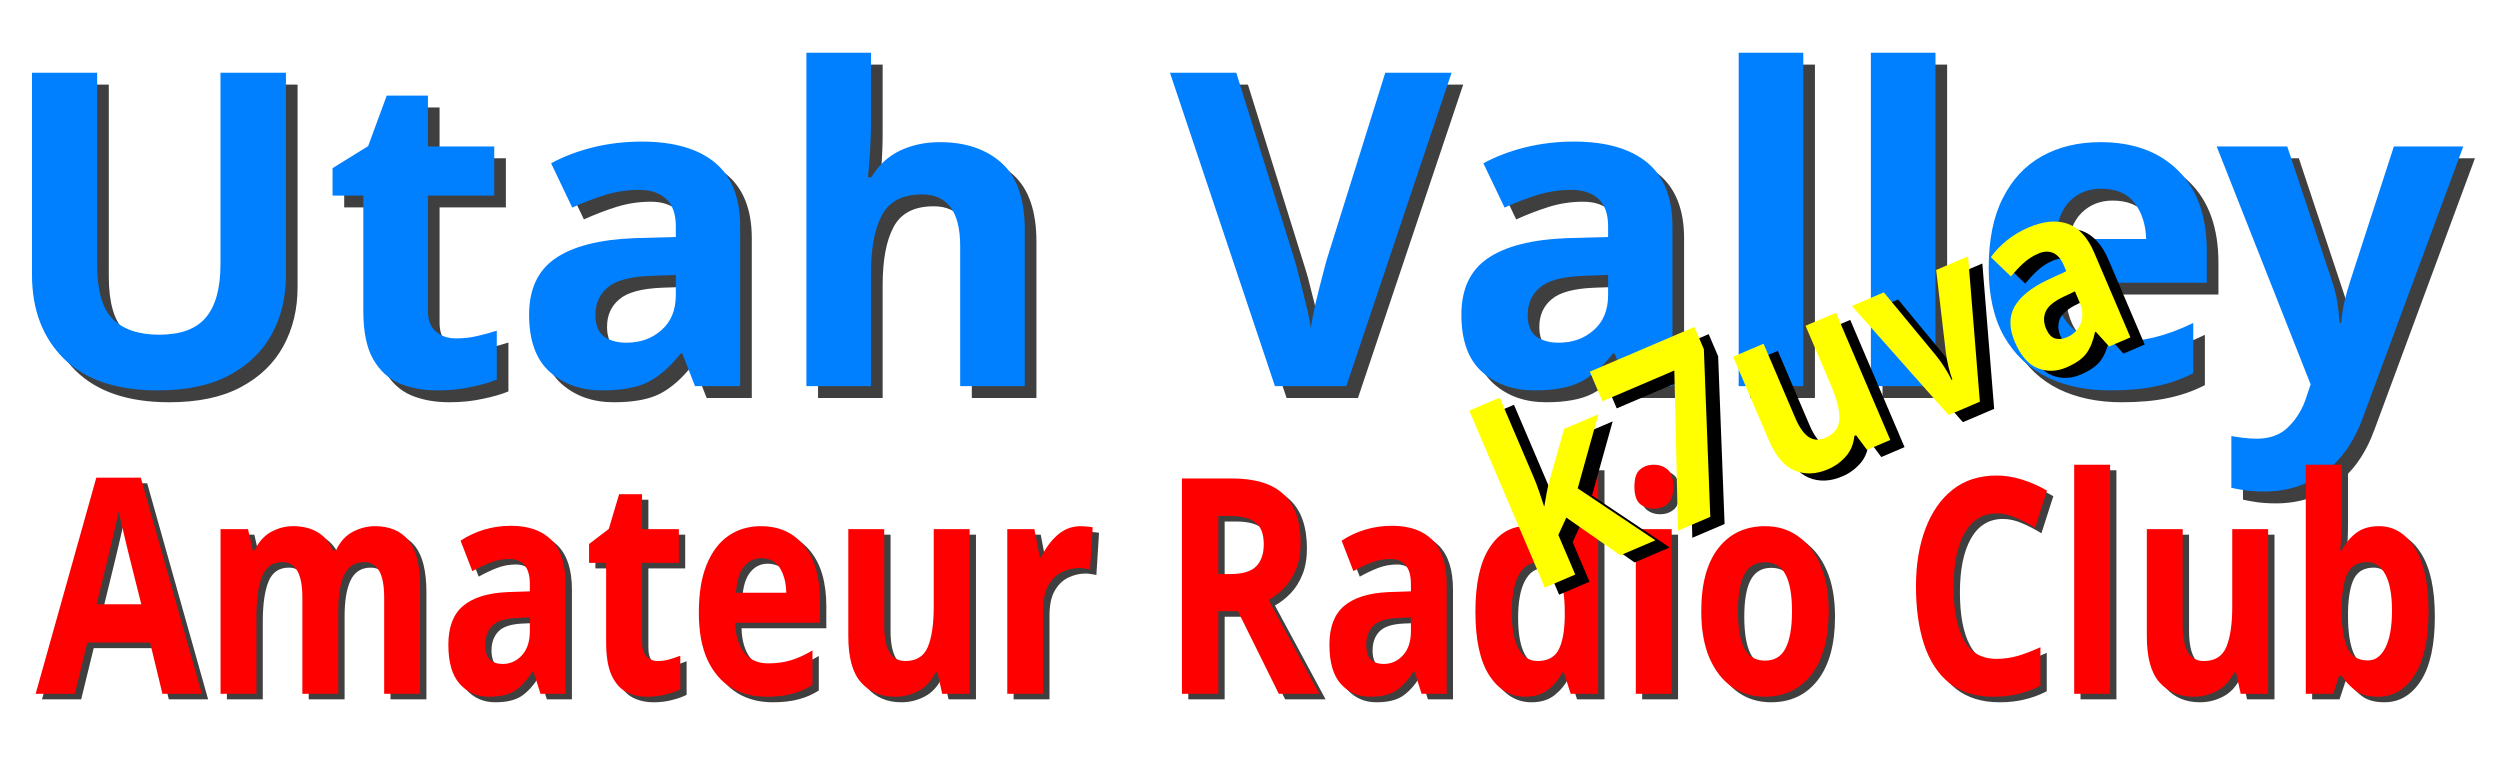
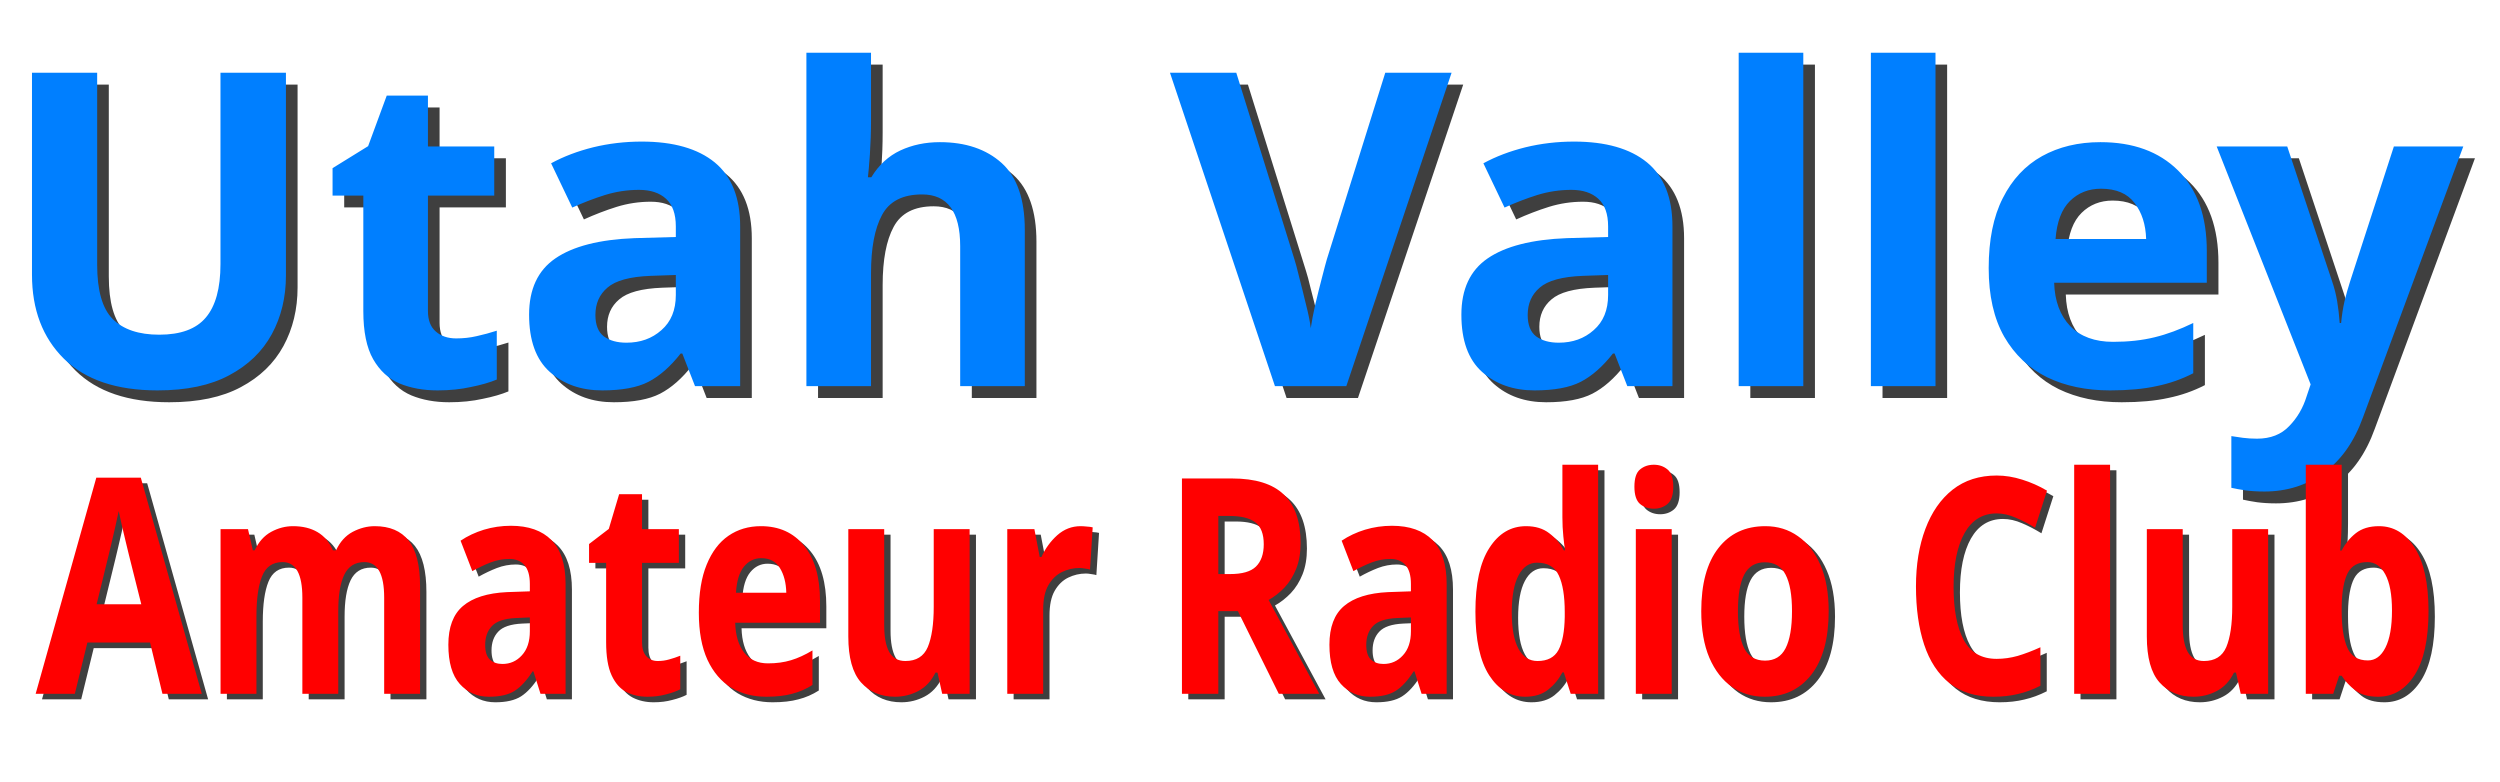
<svg xmlns="http://www.w3.org/2000/svg" width="800" height="250">
  <g>
    <text font-style="normal" font-weight="bold" stroke="#000000" transform="matrix(5.778826,0,0,5.850376,-1728.131,-579.1747) " xml:space="preserve" text-anchor="middle" font-family="Sans-serif" font-size="24" y="120.766" x="367.753" stroke-linecap="null" stroke-linejoin="null" stroke-dasharray="null" stroke-width="0" fill="#3f3f3f" id="svg_4">Utah Valley</text>
    <text font-style="normal" font-weight="bold" stroke="#000000" transform="matrix(3.209744,0,0,4.019802,-906.6032,-402.1865) " xml:space="preserve" text-anchor="middle" font-family="Sans-serif" font-size="24" y="155.723" x="406.46" stroke-linecap="null" stroke-linejoin="null" stroke-dasharray="null" stroke-width="0" fill="#3f3f3f" id="svg_3">Amateur Radio Club</text>
    <text font-style="normal" font-weight="bold" stroke="#000000" transform="matrix(5.778826,0,0,5.850376,-1728.131,-579.1747) " xml:space="preserve" text-anchor="middle" font-family="Sans-serif" font-size="24" id="svg_1" y="120.116" x="367.11" stroke-linecap="null" stroke-linejoin="null" stroke-dasharray="null" stroke-width="0" fill="#007fff">Utah Valley</text>
    <text id="svg_2" font-style="normal" font-weight="bold" stroke="#000000" transform="matrix(3.209744,0,0,4.019802,-906.6032,-402.1865) " xml:space="preserve" text-anchor="middle" font-family="Sans-serif" font-size="24" y="155.28" x="405.829" stroke-linecap="null" stroke-linejoin="null" stroke-dasharray="null" stroke-width="0" fill="#ff0000">Amateur Radio Club</text>
-     <text fill="#000000" stroke-width="0" stroke-dasharray="null" stroke-linejoin="null" stroke-linecap="null" x="265.535" y="125.19" id="svg_5" font-size="24" font-family="Sans-serif" text-anchor="middle" xml:space="preserve" transform="rotate(-23.13162 581.6888,124.2659) matrix(2.959225,0,0,3.376198,-204.3784,-270.1954) " stroke="#000000" font-weight="bold">k7uva</text>
-     <text id="svg_6" fill="#ffff00" stroke-width="0" stroke-dasharray="null" stroke-linejoin="null" stroke-linecap="null" x="263.989" y="124.517" font-size="24" font-family="Sans-serif" text-anchor="middle" xml:space="preserve" transform="rotate(-23.13162 577.1113,121.9975) matrix(2.959225,0,0,3.376198,-204.3784,-270.1954) " stroke="#000000" font-weight="bold">k7uva</text>
  </g>
</svg>
